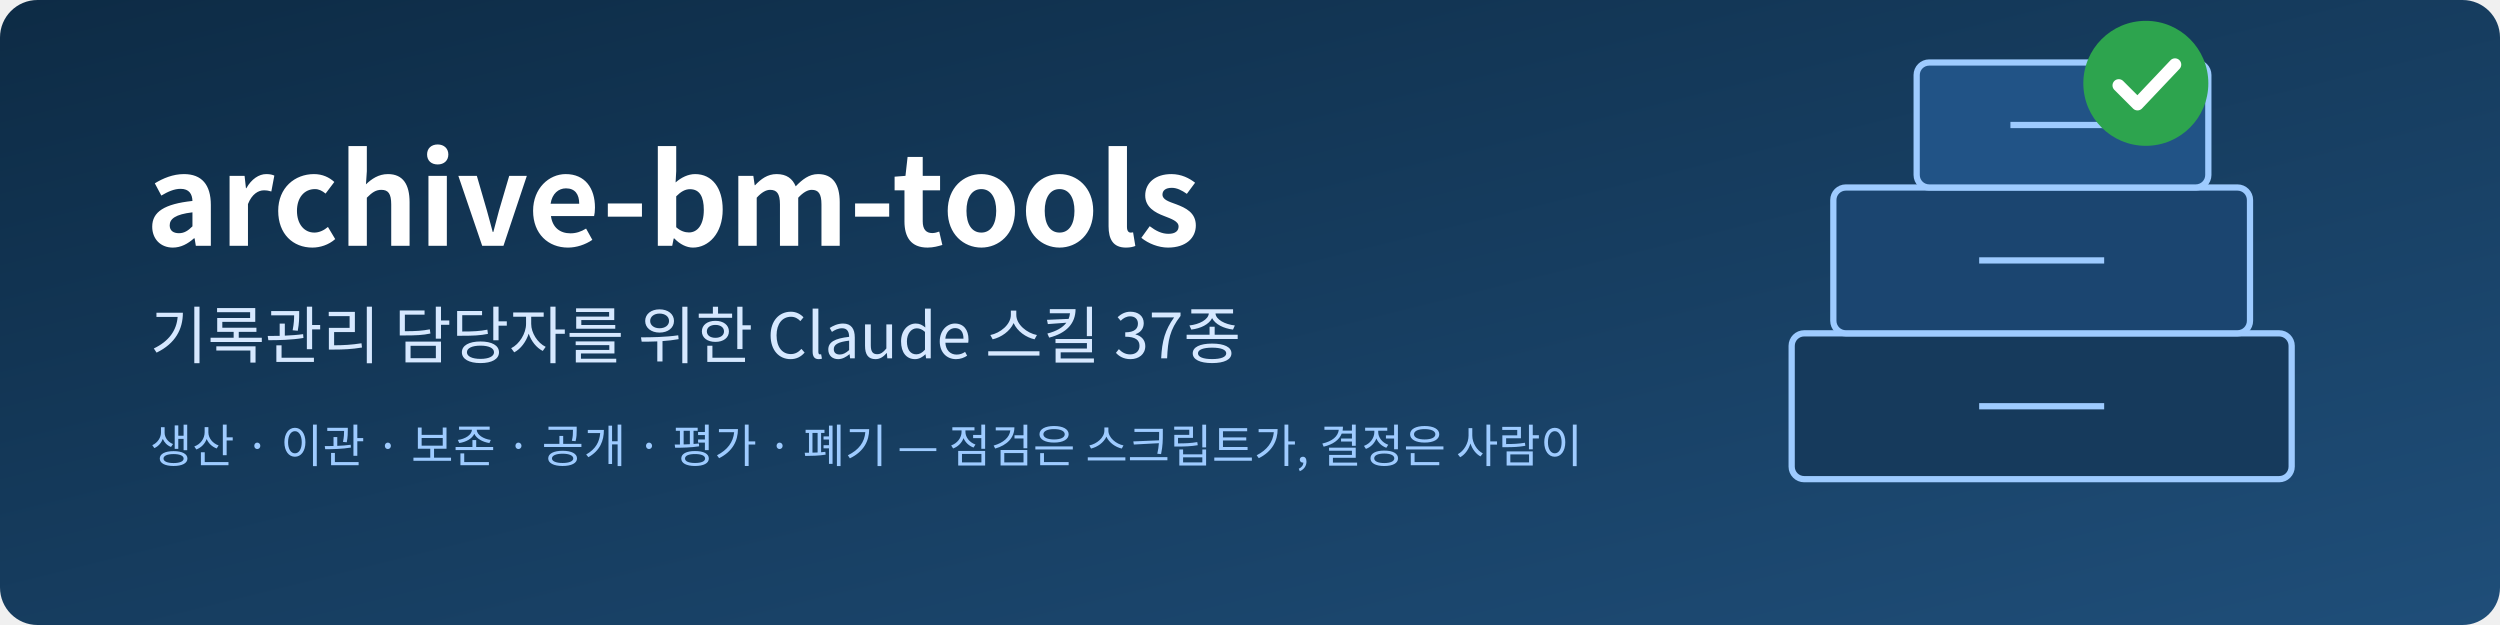
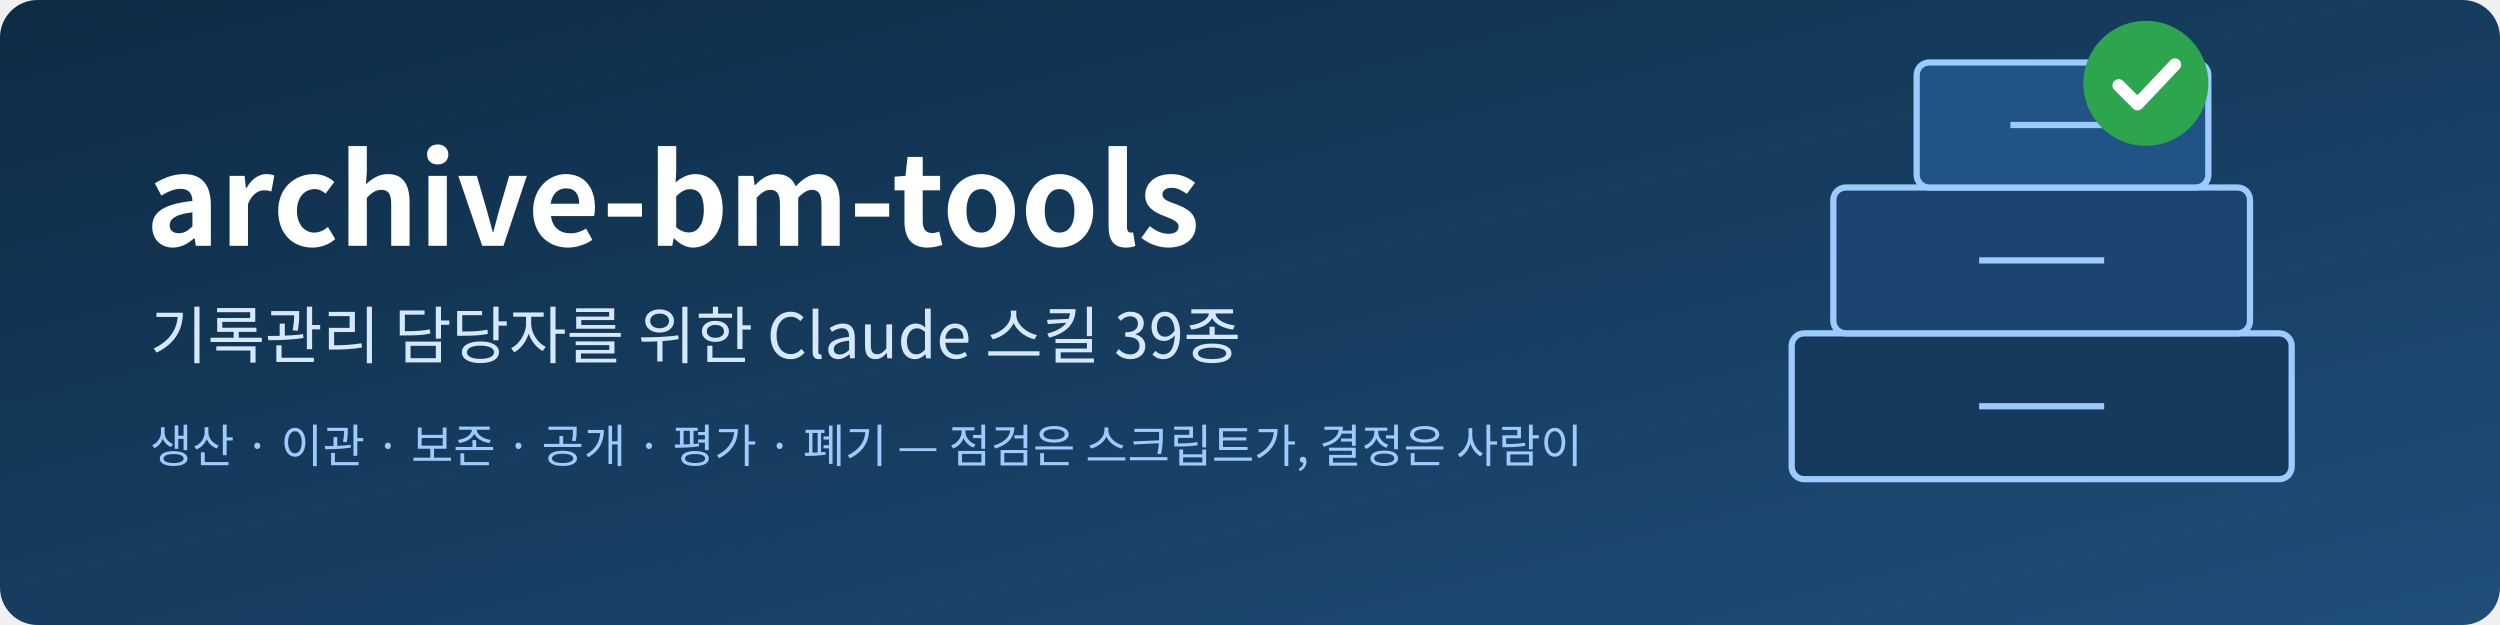
- <svg xmlns="http://www.w3.org/2000/svg" width="1200" height="300" viewBox="0 0 1200 300" role="img" aria-label="archive-bm-tools — 기록관리 담당자를 위한 Claude 스킬 37종">
+ <svg xmlns="http://www.w3.org/2000/svg" width="1200" height="300" viewBox="0 0 1200 300" role="img" aria-label="archive-bm-tools — 기록관리 담당자를 위한 Claude 스킬 39종">
  <defs>
    <linearGradient id="bg" x1="0" y1="0" x2="1" y2="1">
      <stop offset="0" stop-color="#0d2b45" />
      <stop offset="1" stop-color="#1f4e79" />
    </linearGradient>
  </defs>
  <rect width="1200" height="300" rx="18" fill="url(#bg)" />
  <g transform="translate(860,70)" fill="none" stroke="#9ecbff" stroke-width="3">
    <rect x="0" y="90" width="240" height="70" rx="6" fill="#163a5c" />
    <rect x="20" y="20" width="200" height="70" rx="6" fill="#1b4570" />
    <rect x="60" y="-40" width="140" height="60" rx="6" fill="#215386" />
    <line x1="90" y1="125" x2="150" y2="125" />
    <line x1="90" y1="55" x2="150" y2="55" />
    <line x1="105" y1="-10" x2="155" y2="-10" />
  </g>
  <g transform="translate(1030,40)">
    <circle r="30" fill="#2da44e" />
    <path d="M-13 1 L-4 10 L14 -9" fill="none" stroke="#fff" stroke-width="6" stroke-linecap="round" stroke-linejoin="round" />
  </g>
  <text x="70" y="118" font-family="'Noto Sans CJK KR','Malgun Gothic','Apple SD Gothic Neo',sans-serif" font-size="60" font-weight="700" fill="#ffffff">archive-bm-tools</text>
-   <text x="72" y="172" font-family="'Noto Sans CJK KR','Malgun Gothic','Apple SD Gothic Neo',sans-serif" font-size="30" fill="#d6e8ff">기록관리 담당자를 위한 Claude 스킬 37종</text>
+   <text x="72" y="172" font-family="'Noto Sans CJK KR','Malgun Gothic','Apple SD Gothic Neo',sans-serif" font-size="30" fill="#d6e8ff">기록관리 담당자를 위한 Claude 스킬 39종</text>
  <text x="72" y="222" font-family="'Noto Sans CJK KR','Malgun Gothic','Apple SD Gothic Neo',sans-serif" font-size="22" fill="#9ecbff">생산 · 이관 · 보존 · 공개 · 평가 · 폐기 — 점검은 스크립트가, 결정은 사람이</text>
</svg>
